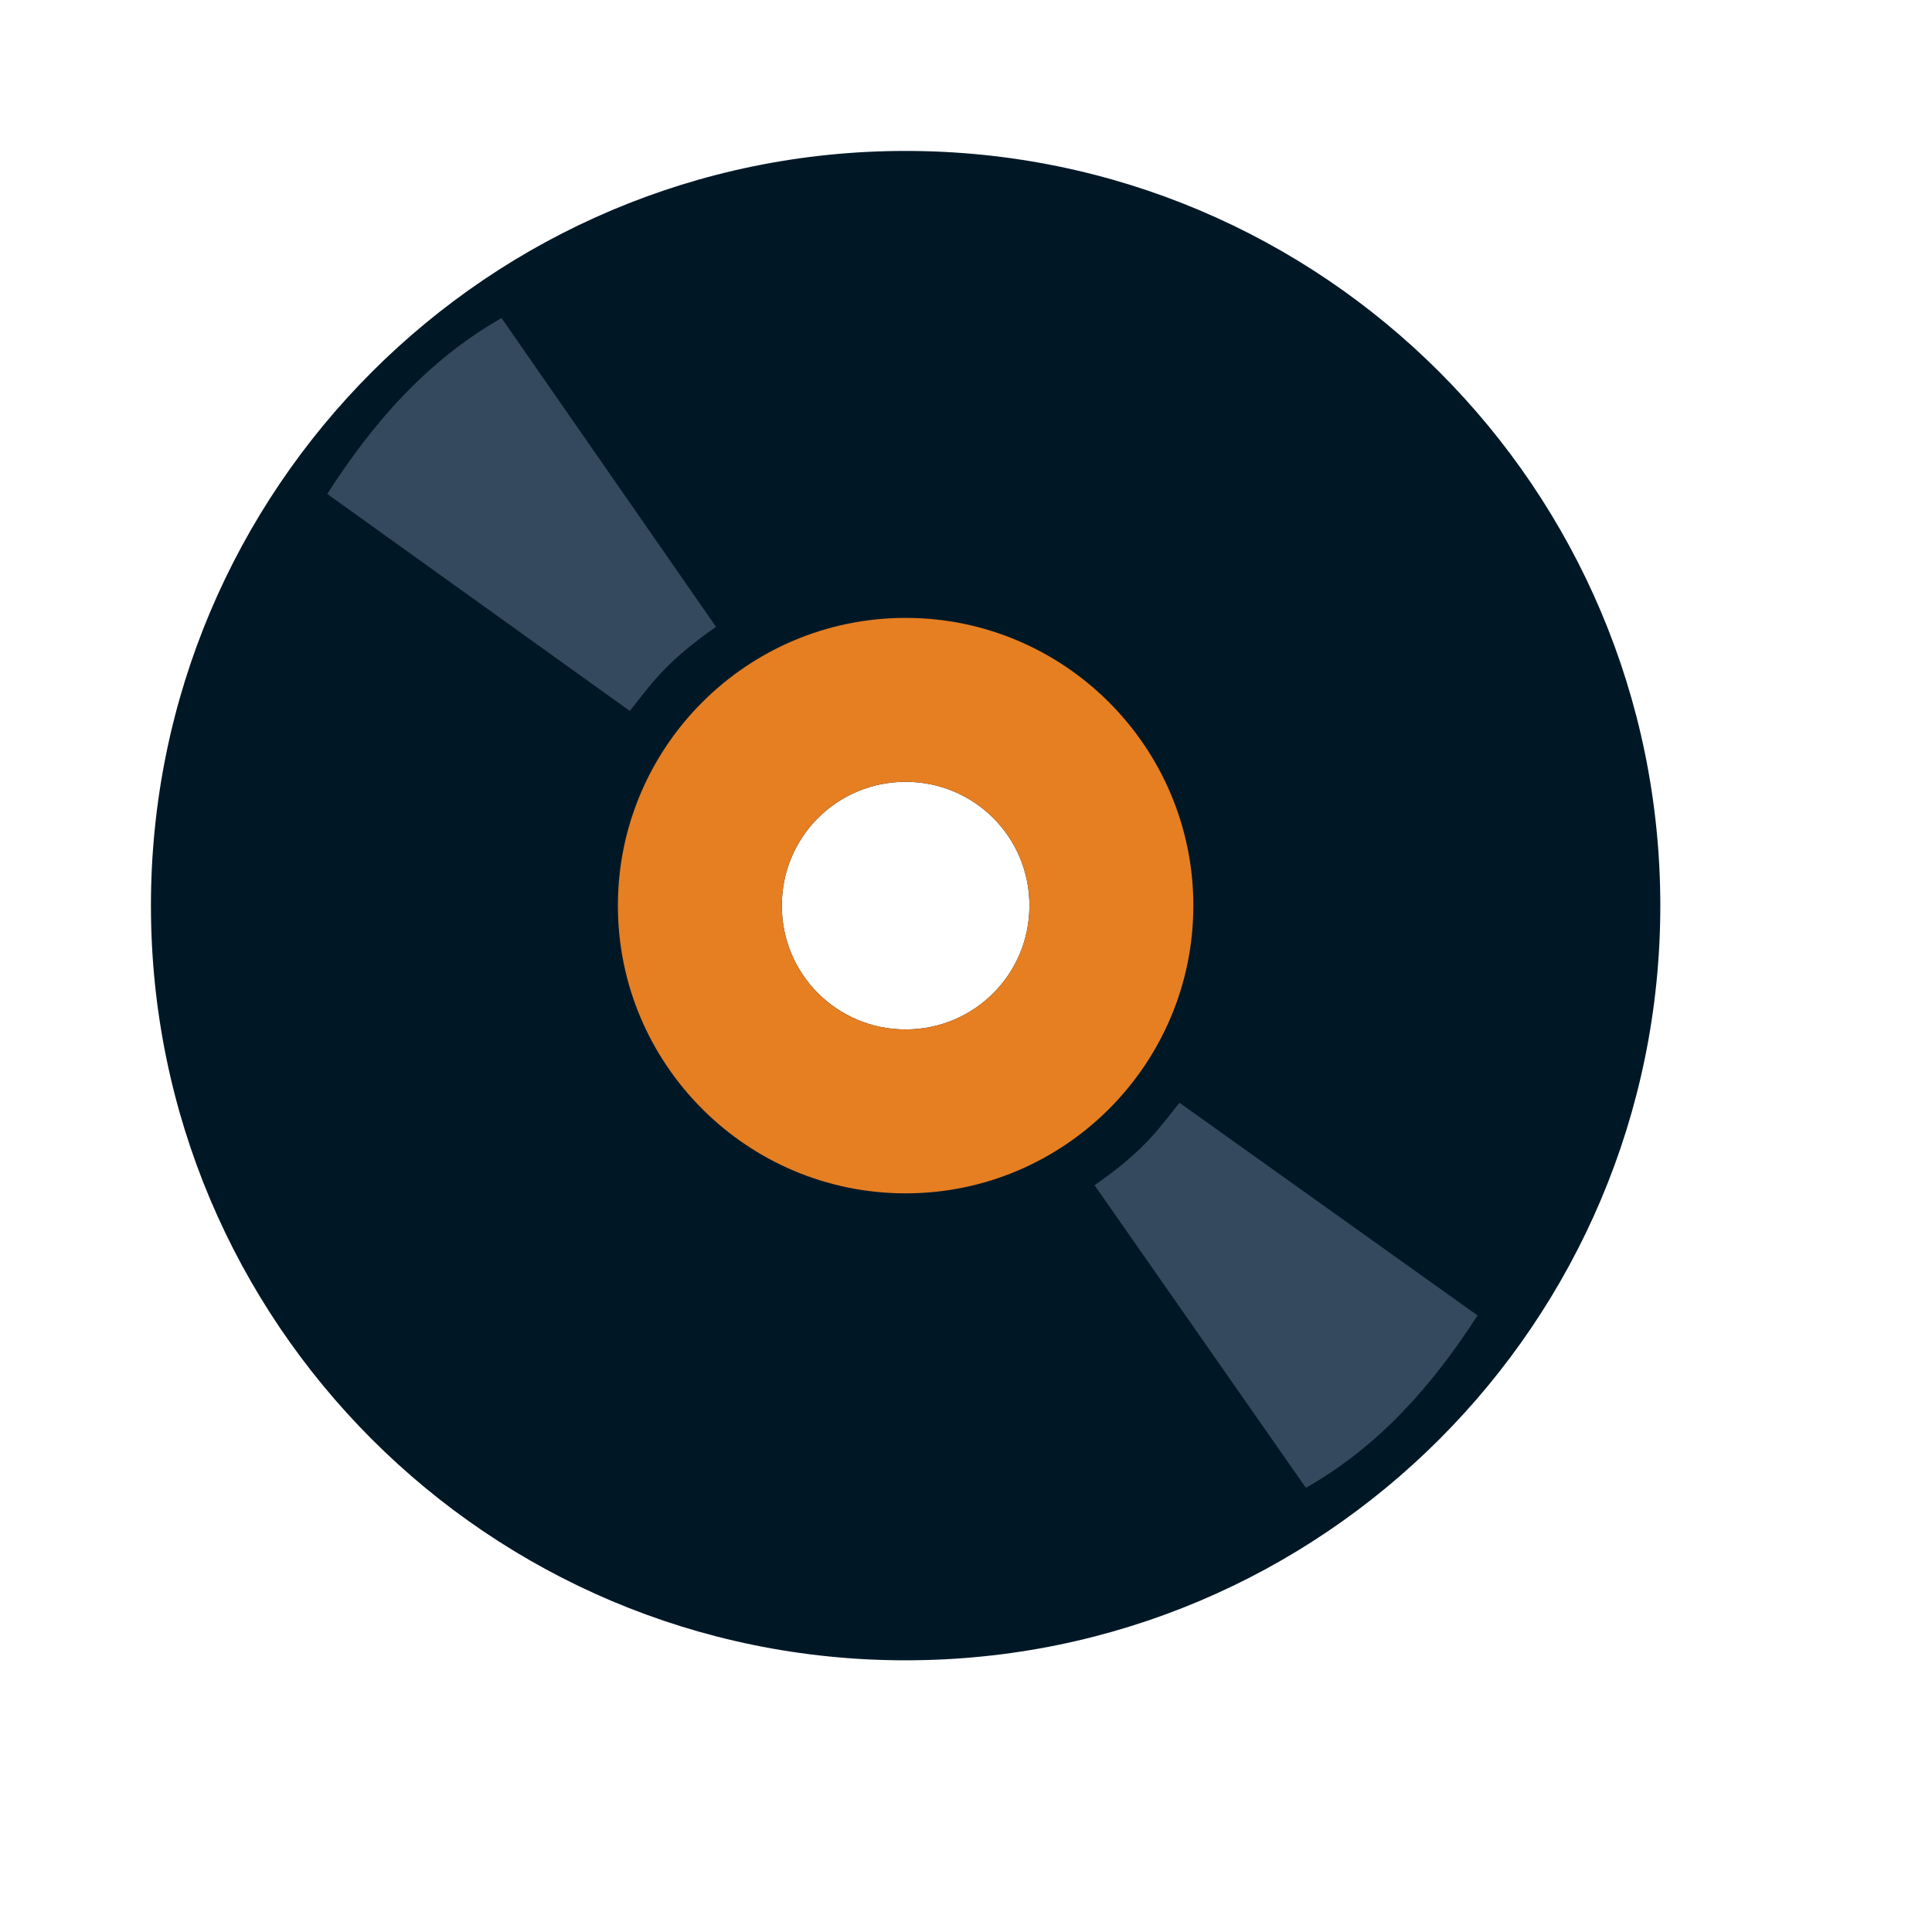
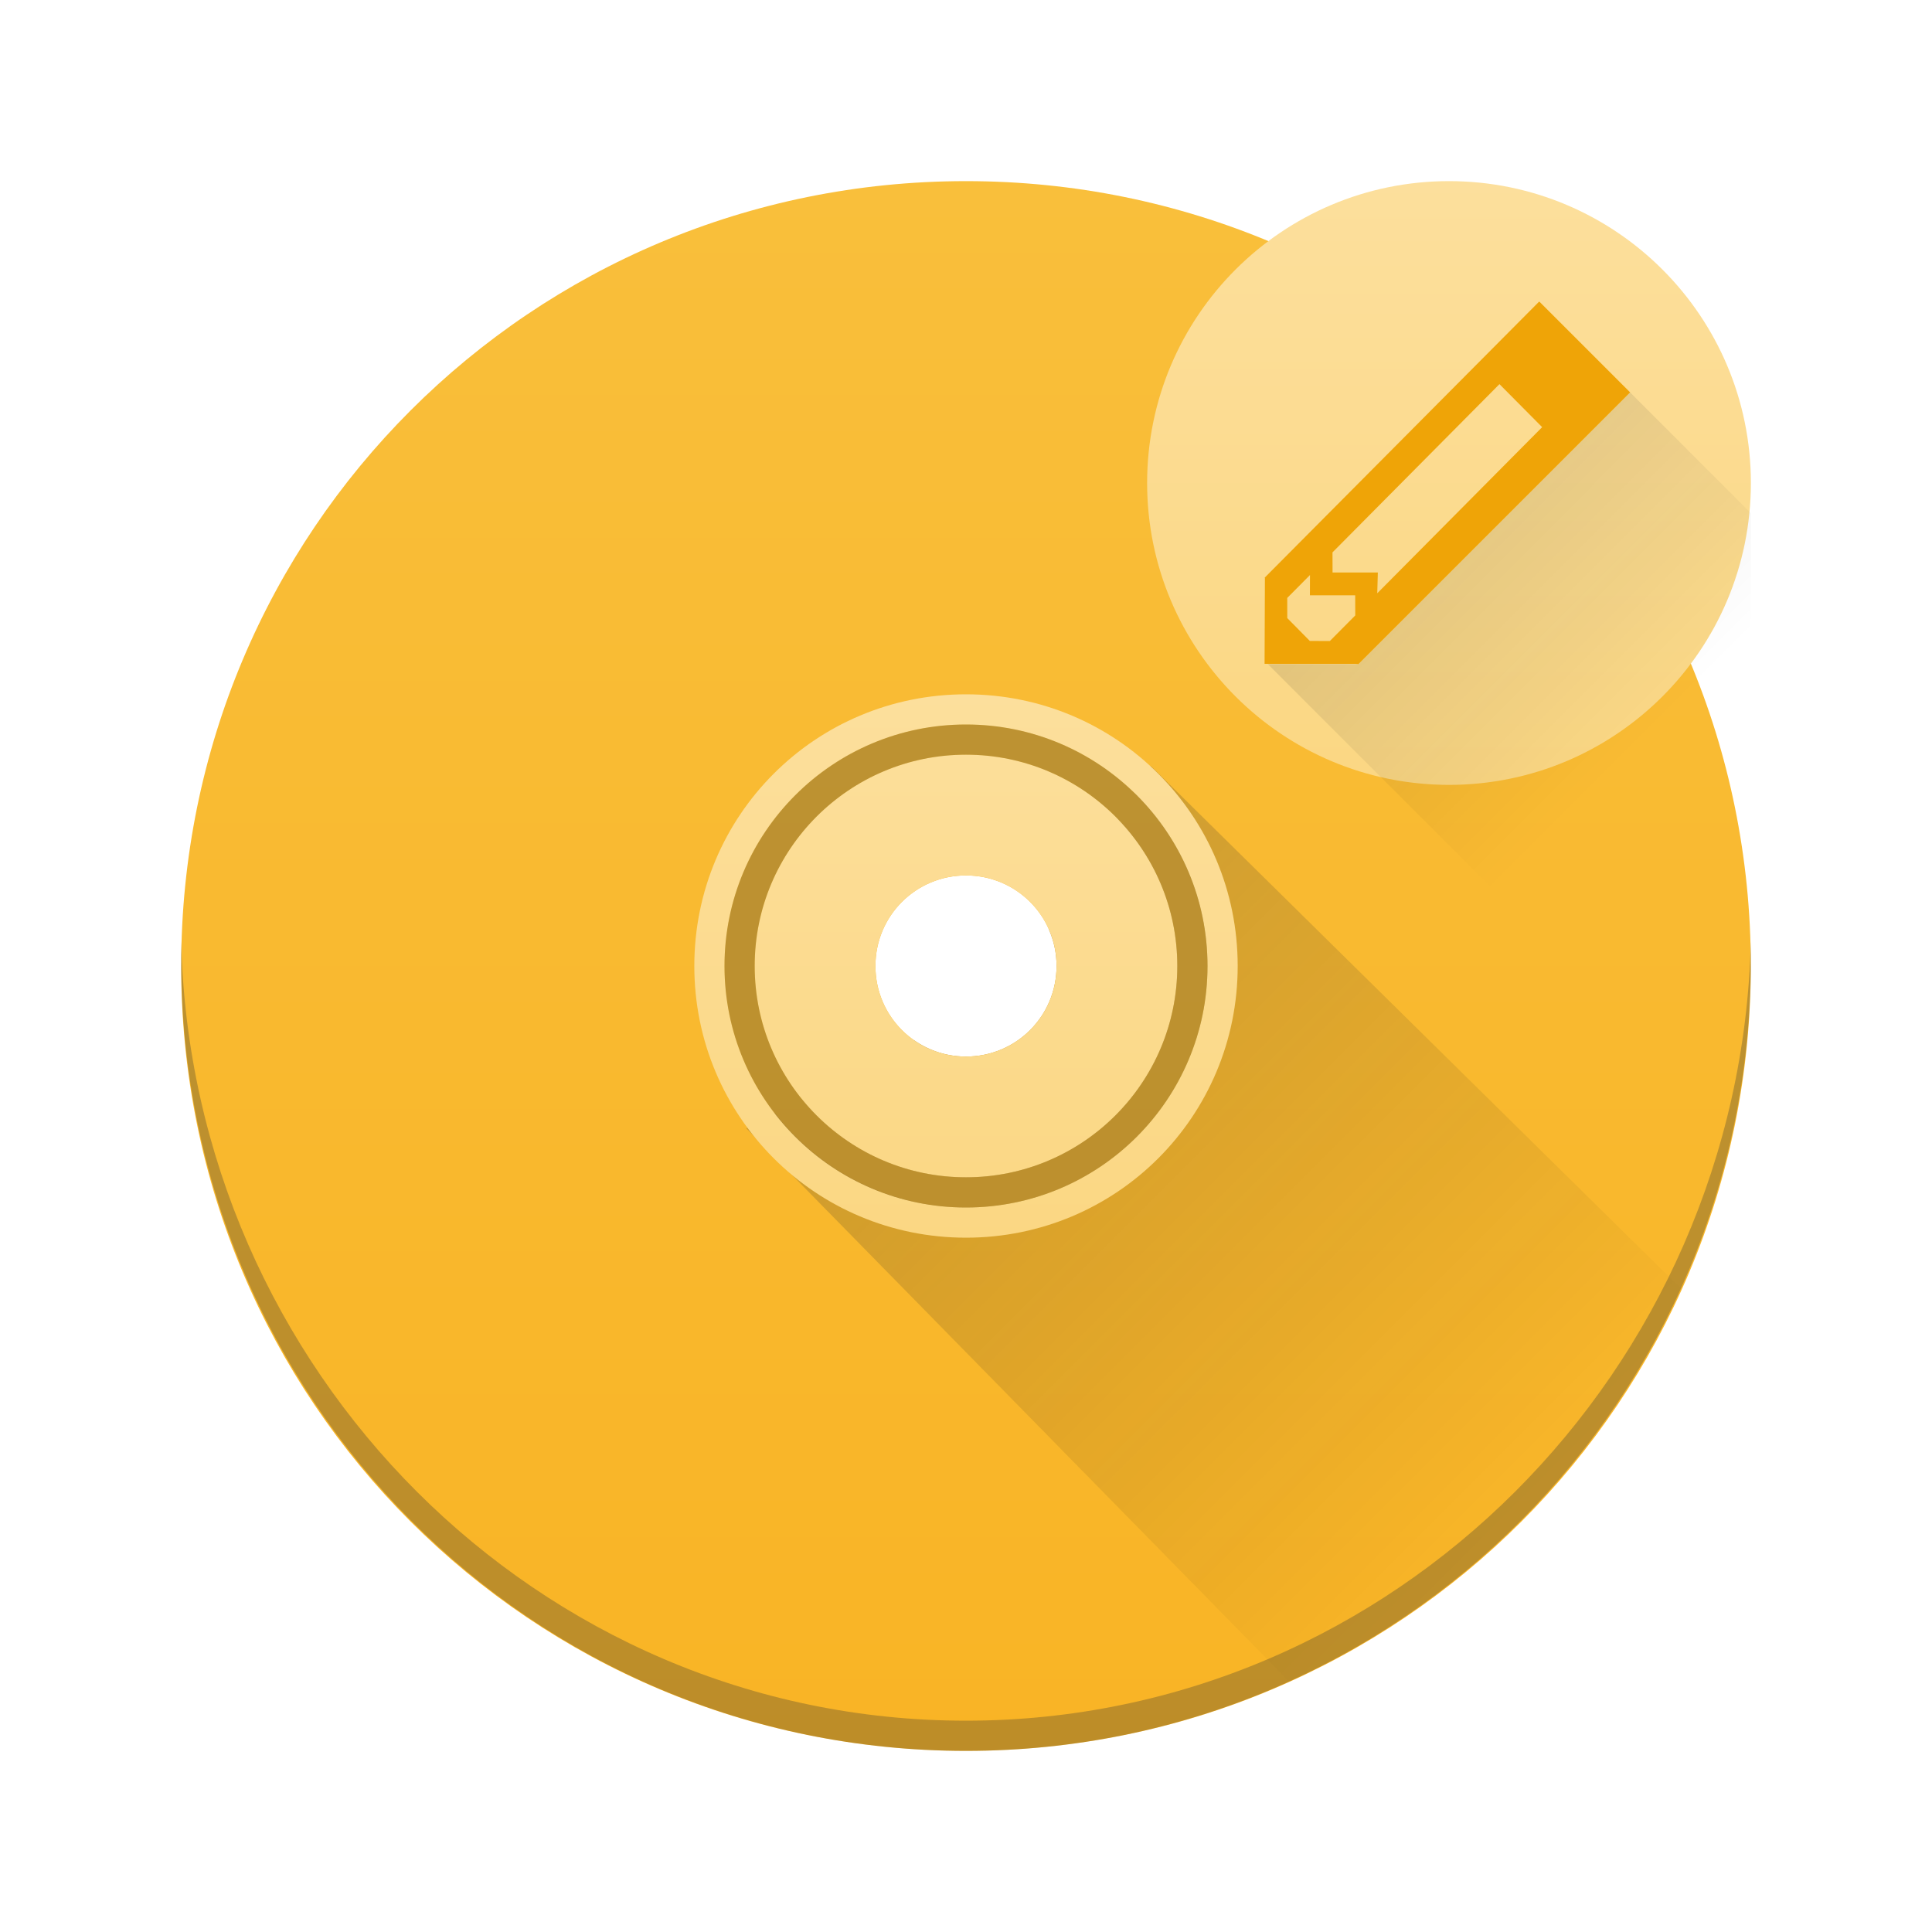
- <svg xmlns="http://www.w3.org/2000/svg" width="38.4pt" height="38.4pt">
-   <defs />
-   <g id="layer0">
-     <path id="shape011" transform="translate(4, 4)" fill="#001826" fill-rule="evenodd" stroke="#003bc3" stroke-width="0" stroke-linecap="square" stroke-linejoin="miter" stroke-miterlimit="2" d="M20 0C8.95 0 0 8.95 0 20C0 31.05 8.95 40 20 40C31.05 40 40 31.05 40 20C40 8.95 31.05 0 20 0ZM20 16.719C21.818 16.719 23.281 18.182 23.281 20C23.281 21.818 21.818 23.281 20 23.281C18.182 23.281 16.719 21.818 16.719 20C16.719 18.182 18.182 16.719 20 16.719Z" />
-     <path id="shape11" transform="translate(16.375, 16.375)" fill="#e67e22" fill-rule="evenodd" stroke="#003bc3" stroke-width="0" stroke-linecap="square" stroke-linejoin="miter" stroke-miterlimit="2" d="M7.625 0C3.42 0 0 3.42 0 7.625C0 11.83 3.42 15.25 7.625 15.25C11.83 15.25 15.25 11.83 15.25 7.625C15.25 3.42 11.83 0 7.625 0ZM7.625 4.344C9.443 4.344 10.906 5.807 10.906 7.625C10.906 9.443 9.443 10.906 7.625 10.906C5.807 10.906 4.344 9.443 4.344 7.625C4.344 5.807 5.807 4.344 7.625 4.344Z" />
-     <path id="shape0" transform="translate(29.0068, 29.2245)" fill="#34495e" fill-rule="evenodd" stroke="#003bc3" stroke-width="0" stroke-linecap="square" stroke-linejoin="bevel" stroke-dasharray="0,0" d="M0 2.185C1.34 1.255 1.72 0.661 2.25 0L10.15 5.636C8.956 7.486 7.545 9.099 5.601 10.204Z" />
-     <path id="shape1" transform="matrix(-1 0 0 -1 18.9749 18.8407)" fill="#34495e" fill-rule="evenodd" stroke="#003bc3" stroke-width="0" stroke-linecap="square" stroke-linejoin="bevel" stroke-dasharray="0,0" d="M0 2.229C1.36 1.281 1.746 0.674 2.284 0L10.302 5.751C9.09 7.639 7.658 9.284 5.684 10.412Z" />
+ <svg xmlns="http://www.w3.org/2000/svg" xmlns:xlink="http://www.w3.org/1999/xlink" width="64" version="1.1" height="64">
+   <defs id="defs5455">
+     <linearGradient id="linearGradient4372" xlink:href="#linearGradient4227" y1="523.798" y2="537.798" x1="408.572" gradientUnits="userSpaceOnUse" x2="422.571" gradientTransform="matrix(1.299889 0 0 1.3 -499.0973 -648.9374)" />
+     <linearGradient id="linearGradient4227">
+       <stop style="stop-color:#292c2f" id="stop4229" />
+       <stop offset="1" style="stop-opacity:0" id="stop4231" />
+     </linearGradient>
+     <linearGradient id="linearGradient3834" xlink:href="#linearGradient4300-2" y1="540.798" y2="506.798" x2="0" gradientUnits="userSpaceOnUse" gradientTransform="matrix(1.529281 0 0 1.529412 -592.8205 -769.1029)" />
+     <linearGradient id="linearGradient3862" xlink:href="#linearGradient4351-4" y1="540.798" y2="506.798" x2="0" gradientUnits="userSpaceOnUse" gradientTransform="matrix(0.5294124 0 0 0.5294124 -184.3028 -245.3052)" />
+     <linearGradient id="linearGradient4372-2" xlink:href="#linearGradient4227" y1="522.916" y2="533.685" x1="407.557" gradientUnits="userSpaceOnUse" x2="418.327" gradientTransform="matrix(1.299889 0 0 1.3 -112.2075 -177.9929)" />
+     <linearGradient id="linearGradient4290">
+       <stop style="stop-color:#fccc78" id="stop4292" />
+       <stop offset="1" style="stop-color:#fffbf5" id="stop4294" />
+     </linearGradient>
+     <linearGradient id="linearGradient4351-4">
+       <stop style="stop-color:#fbd783" id="stop4353-4" />
+       <stop offset="1" style="stop-color:#fcdf9c" id="stop4355-3" />
+     </linearGradient>
+     <linearGradient id="linearGradient4300-2">
+       <stop style="stop-color:#f9b425" id="stop4302-4" />
+       <stop offset="1" style="stop-color:#f9bf3b" id="stop4304-1" />
+     </linearGradient>
+     <linearGradient xlink:href="#linearGradient4351-4" id="linearGradient4629" y1="517.798" y2="497.798" x2="0" gradientUnits="userSpaceOnUse" gradientTransform="matrix(1 0 0 1 -376.5714 -491.798)" />
+   </defs>
+   <g id="layer1" transform="matrix(1 0 0 1 -376.5714 -491.798)">
+     <path style="fill:url(#linearGradient3834)" id="rect4146" d="M 32 6 C 17.597 6 6.002 17.596 6.002 32 C 6.002 46.404 17.597 58 32 58 C 46.403 58 57.998 46.404 57.998 32 C 57.998 17.596 46.403 6 32 6 z M 32 29 C 33.662 29 35 30.338 35 32 C 35 33.662 33.662 35 32 35 C 30.338 35 29 33.662 29 32 C 29 30.338 30.338 29 32 29 z " transform="matrix(1 0 0 1 376.5714 491.798)" />
+     <path style="shape-rendering:auto;color-interpolation-filters:linearRGB;fill:url(#linearGradient4629);image-rendering:auto;text-rendering:auto;color:#000000;stroke-linecap:round;color-rendering:auto;color-interpolation:sRGB" id="path4207-6" d="M 48 6 A 10 10 0 0 0 38 16 A 10 10 0 0 0 48 26 A 10 10 0 0 0 58 16 A 10 10 0 0 0 48 6 z " transform="matrix(1 0 0 1 376.5714 491.798)" />
+     <path style="fill:url(#linearGradient4372);opacity:0.2;fill-rule:evenodd" id="path4364" d="M 38.125 25.375 L 37.57 26.258 A 8 8 0 0 1 40 32 A 8 8 0 0 1 32 40 A 8 8 0 0 1 25.67 36.877 L 24.719 37.375 L 42.684 55.684 C 48.454 53.086 53.084 48.454 55.682 42.684 L 38.125 25.375 z M 37.025 27.127 L 34.736 30.777 C 34.903 31.151 35 31.563 35 32 C 35 33.662 33.662 35 32 35 C 31.358 35 30.768 34.796 30.281 34.455 L 26.564 36.406 A 7 7 0 0 0 32 39 A 7 7 0 0 0 39 32 A 7 7 0 0 0 37.025 27.127 z " transform="matrix(1 0 0 1 376.5714 491.798)" />
+     <path style="fill:url(#linearGradient3862)" id="rect4270" d="M 32 23 C 27.014 23 23 27.014 23 32 C 23 36.986 27.014 41 32 41 C 36.986 41 41 36.986 41 32 C 41 27.014 36.986 23 32 23 z M 32 24 A 8 8 0 0 1 40 32 A 8 8 0 0 1 32 40 A 8 8 0 0 1 24 32 A 8 8 0 0 1 32 24 z M 32 25 A 7 7 0 0 0 25 32 A 7 7 0 0 0 32 39 A 7 7 0 0 0 39 32 A 7 7 0 0 0 32 25 z M 32 29 C 33.662 29 35 30.338 35 32 C 35 33.662 33.662 35 32 35 C 30.338 35 29 33.662 29 32 C 29 30.338 30.338 29 32 29 z " transform="matrix(1 0 0 1 376.5714 491.798)" />
+     <path style="fill:#2e3132;fill-opacity:0.294" id="rect4284" d="m 6.002,31.191 c -0.005,0.218 0,0.435 0,0.654 C 6.002,46.335 17.597,58 32,58 46.403,58 57.998,46.335 57.998,31.846 c 0,-0.219 0.005,-0.437 0,-0.654 C 57.654,45.375 46.185,57 32,57 17.815,57 6.346,45.375 6.002,31.191 Z" transform="matrix(1 0 0 1 376.5714 491.798)" />
+     <path style="fill:#2e3132;fill-opacity:0.294;stroke-linecap:round" id="path4558" d="M 32 24 A 8 8 0 0 0 24 32 A 8 8 0 0 0 32 40 A 8 8 0 0 0 40 32 A 8 8 0 0 0 32 24 z M 32 25 A 7 7 0 0 1 39 32 A 7 7 0 0 1 32 39 A 7 7 0 0 1 25 32 A 7 7 0 0 1 32 25 z " transform="matrix(1 0 0 1 376.5714 491.798)" />
+     <path style="fill:url(#linearGradient4372-2);opacity:0.2;fill-rule:evenodd" id="path4364-0" d="m 422.571,512.798 -1,1 -3,0 16,16 0,-21 -4,-4 z" />
+     <path style="fill:#efa407" id="rect4132-4" d="m 427.557,501.789 -9.093,9.146 0.009,0.01 -0.011,2.843 0.75,0 1.5,0 0.756,0 0.104,0.009 9,-9 0,0 0,0 -3,-3 -0.025,-0.01 z m -1.314,2.734 1.414,1.425 -5.462,5.503 0.019,-0.688 -0.75,0 -0.75,0 -0.002,-0.667 0,0 z m -6.277,6.324 -0.002,0.671 0.75,0 0.75,0 0.002,0.667 0,0 -0.841,0.847 -0.663,-9e-4 -0.748,-0.758 -9.6e-4,-0.668 z" />
  </g>
</svg>
